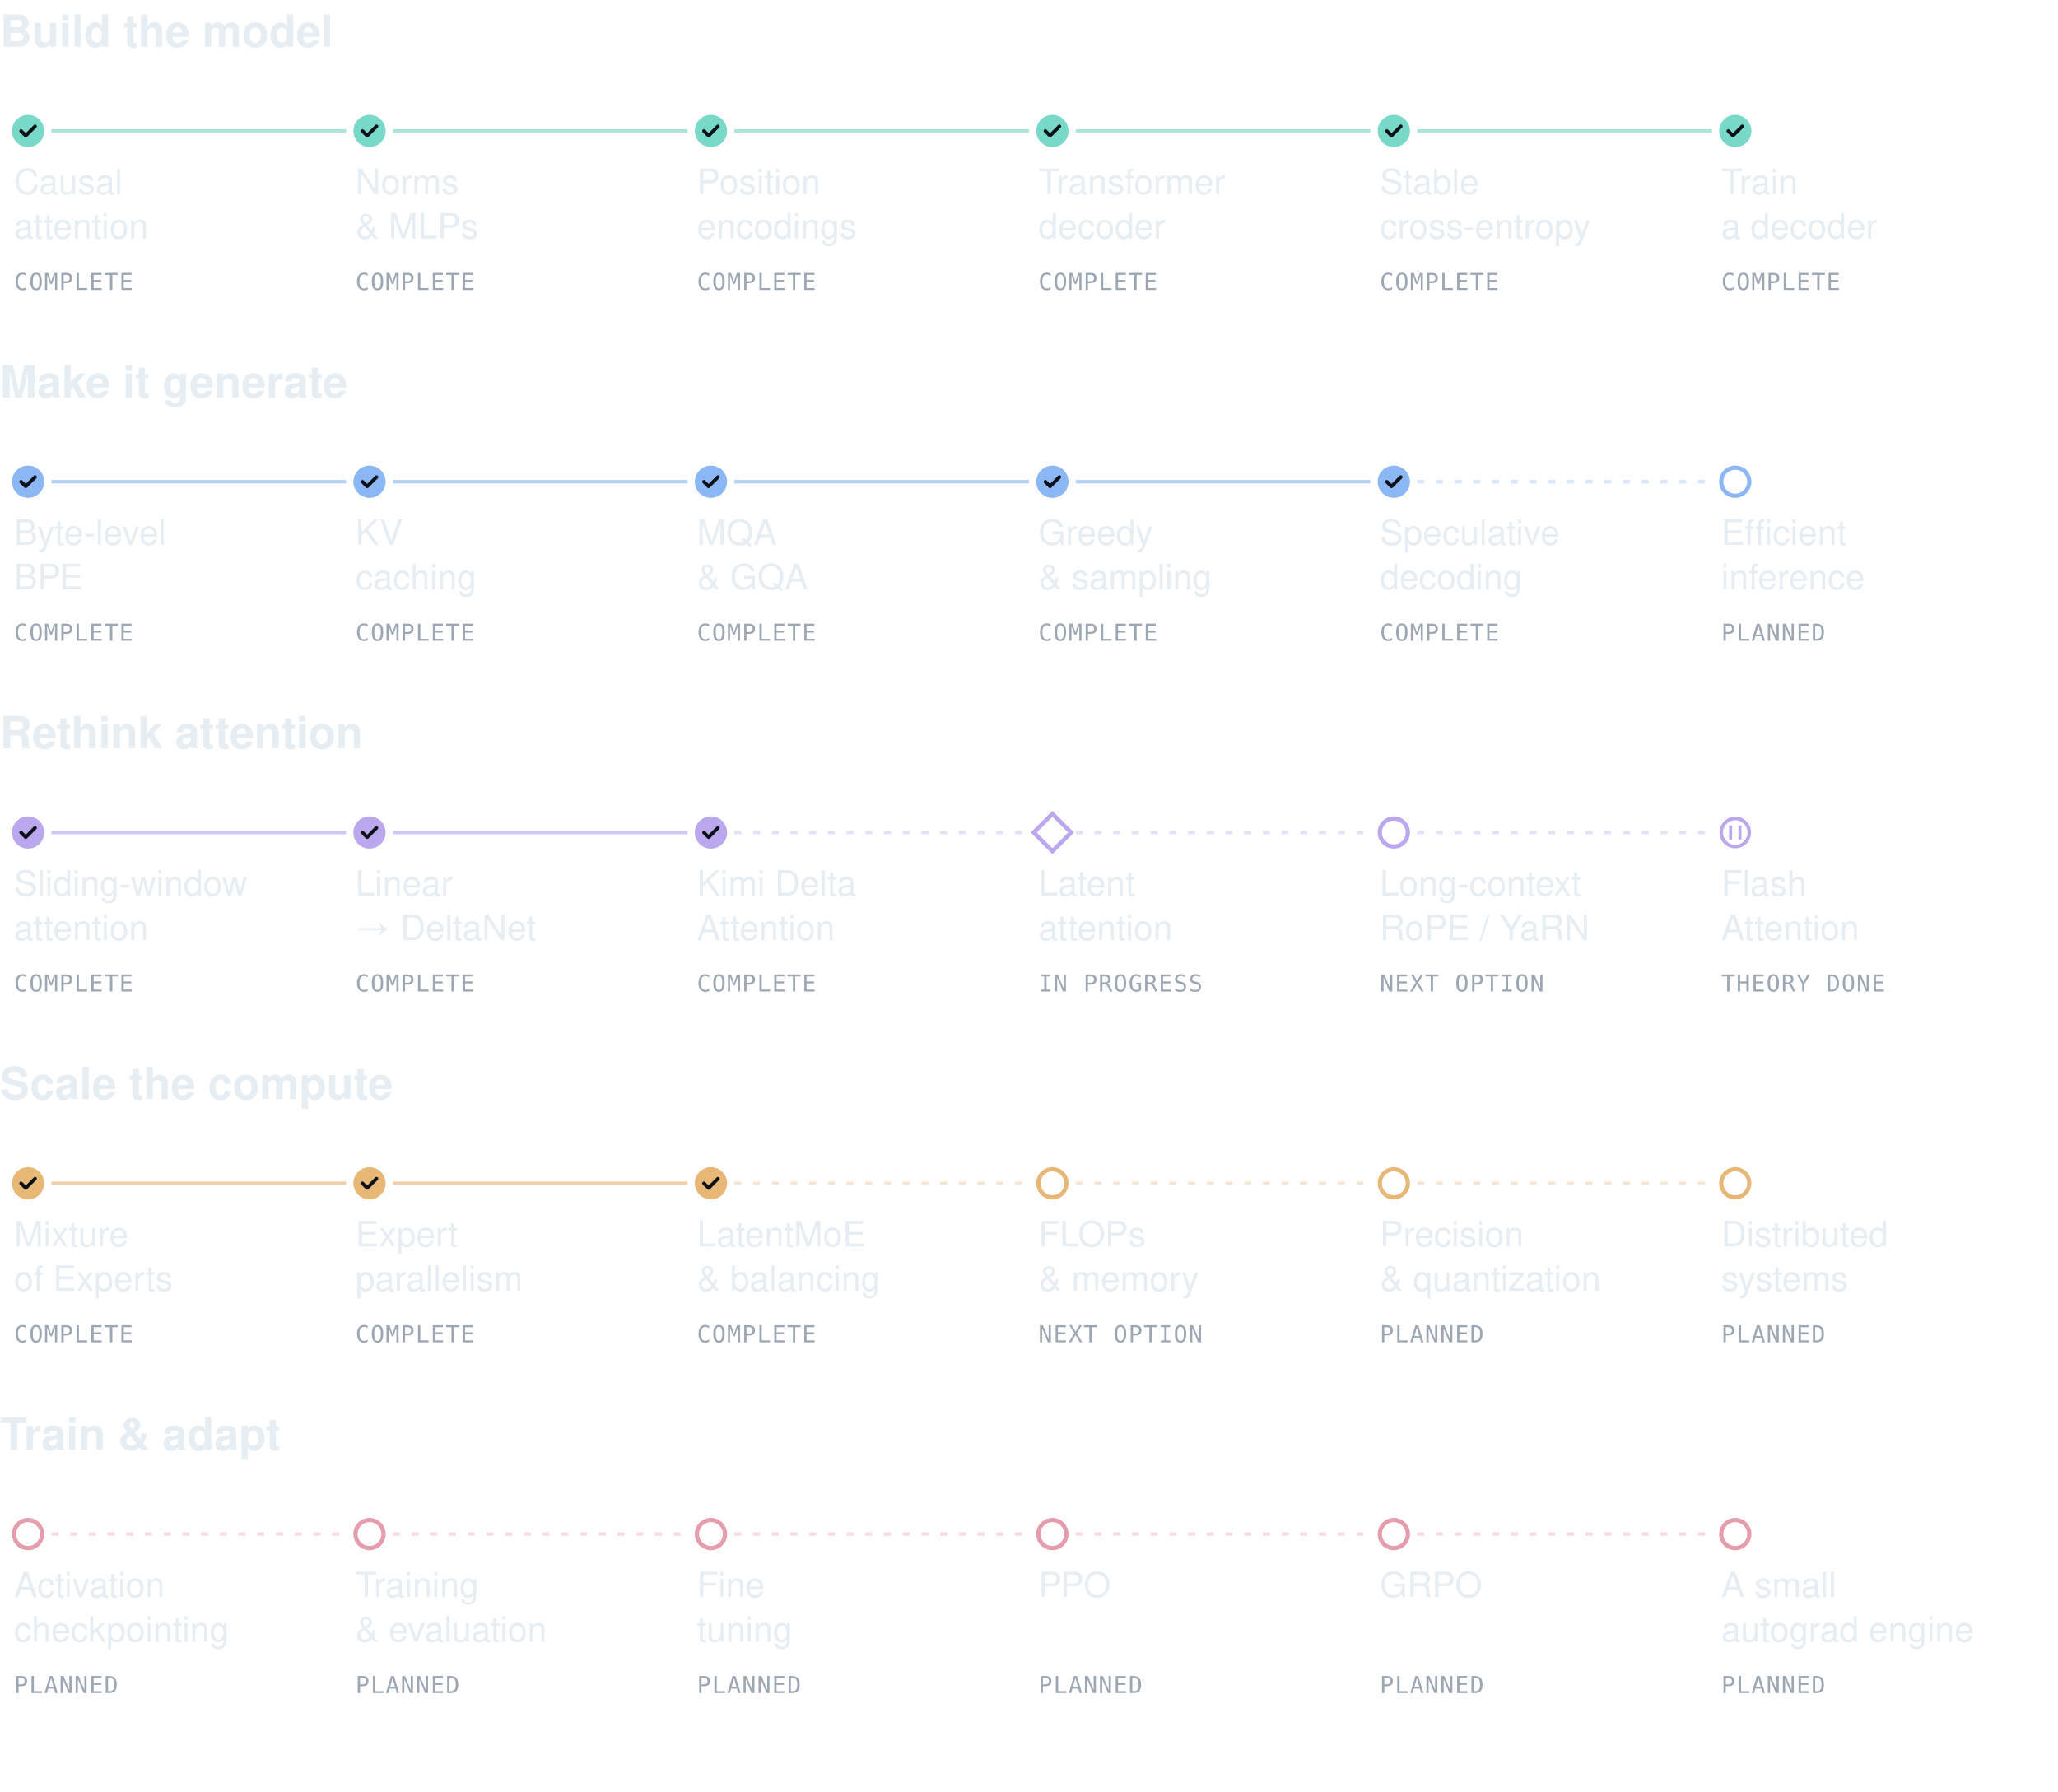
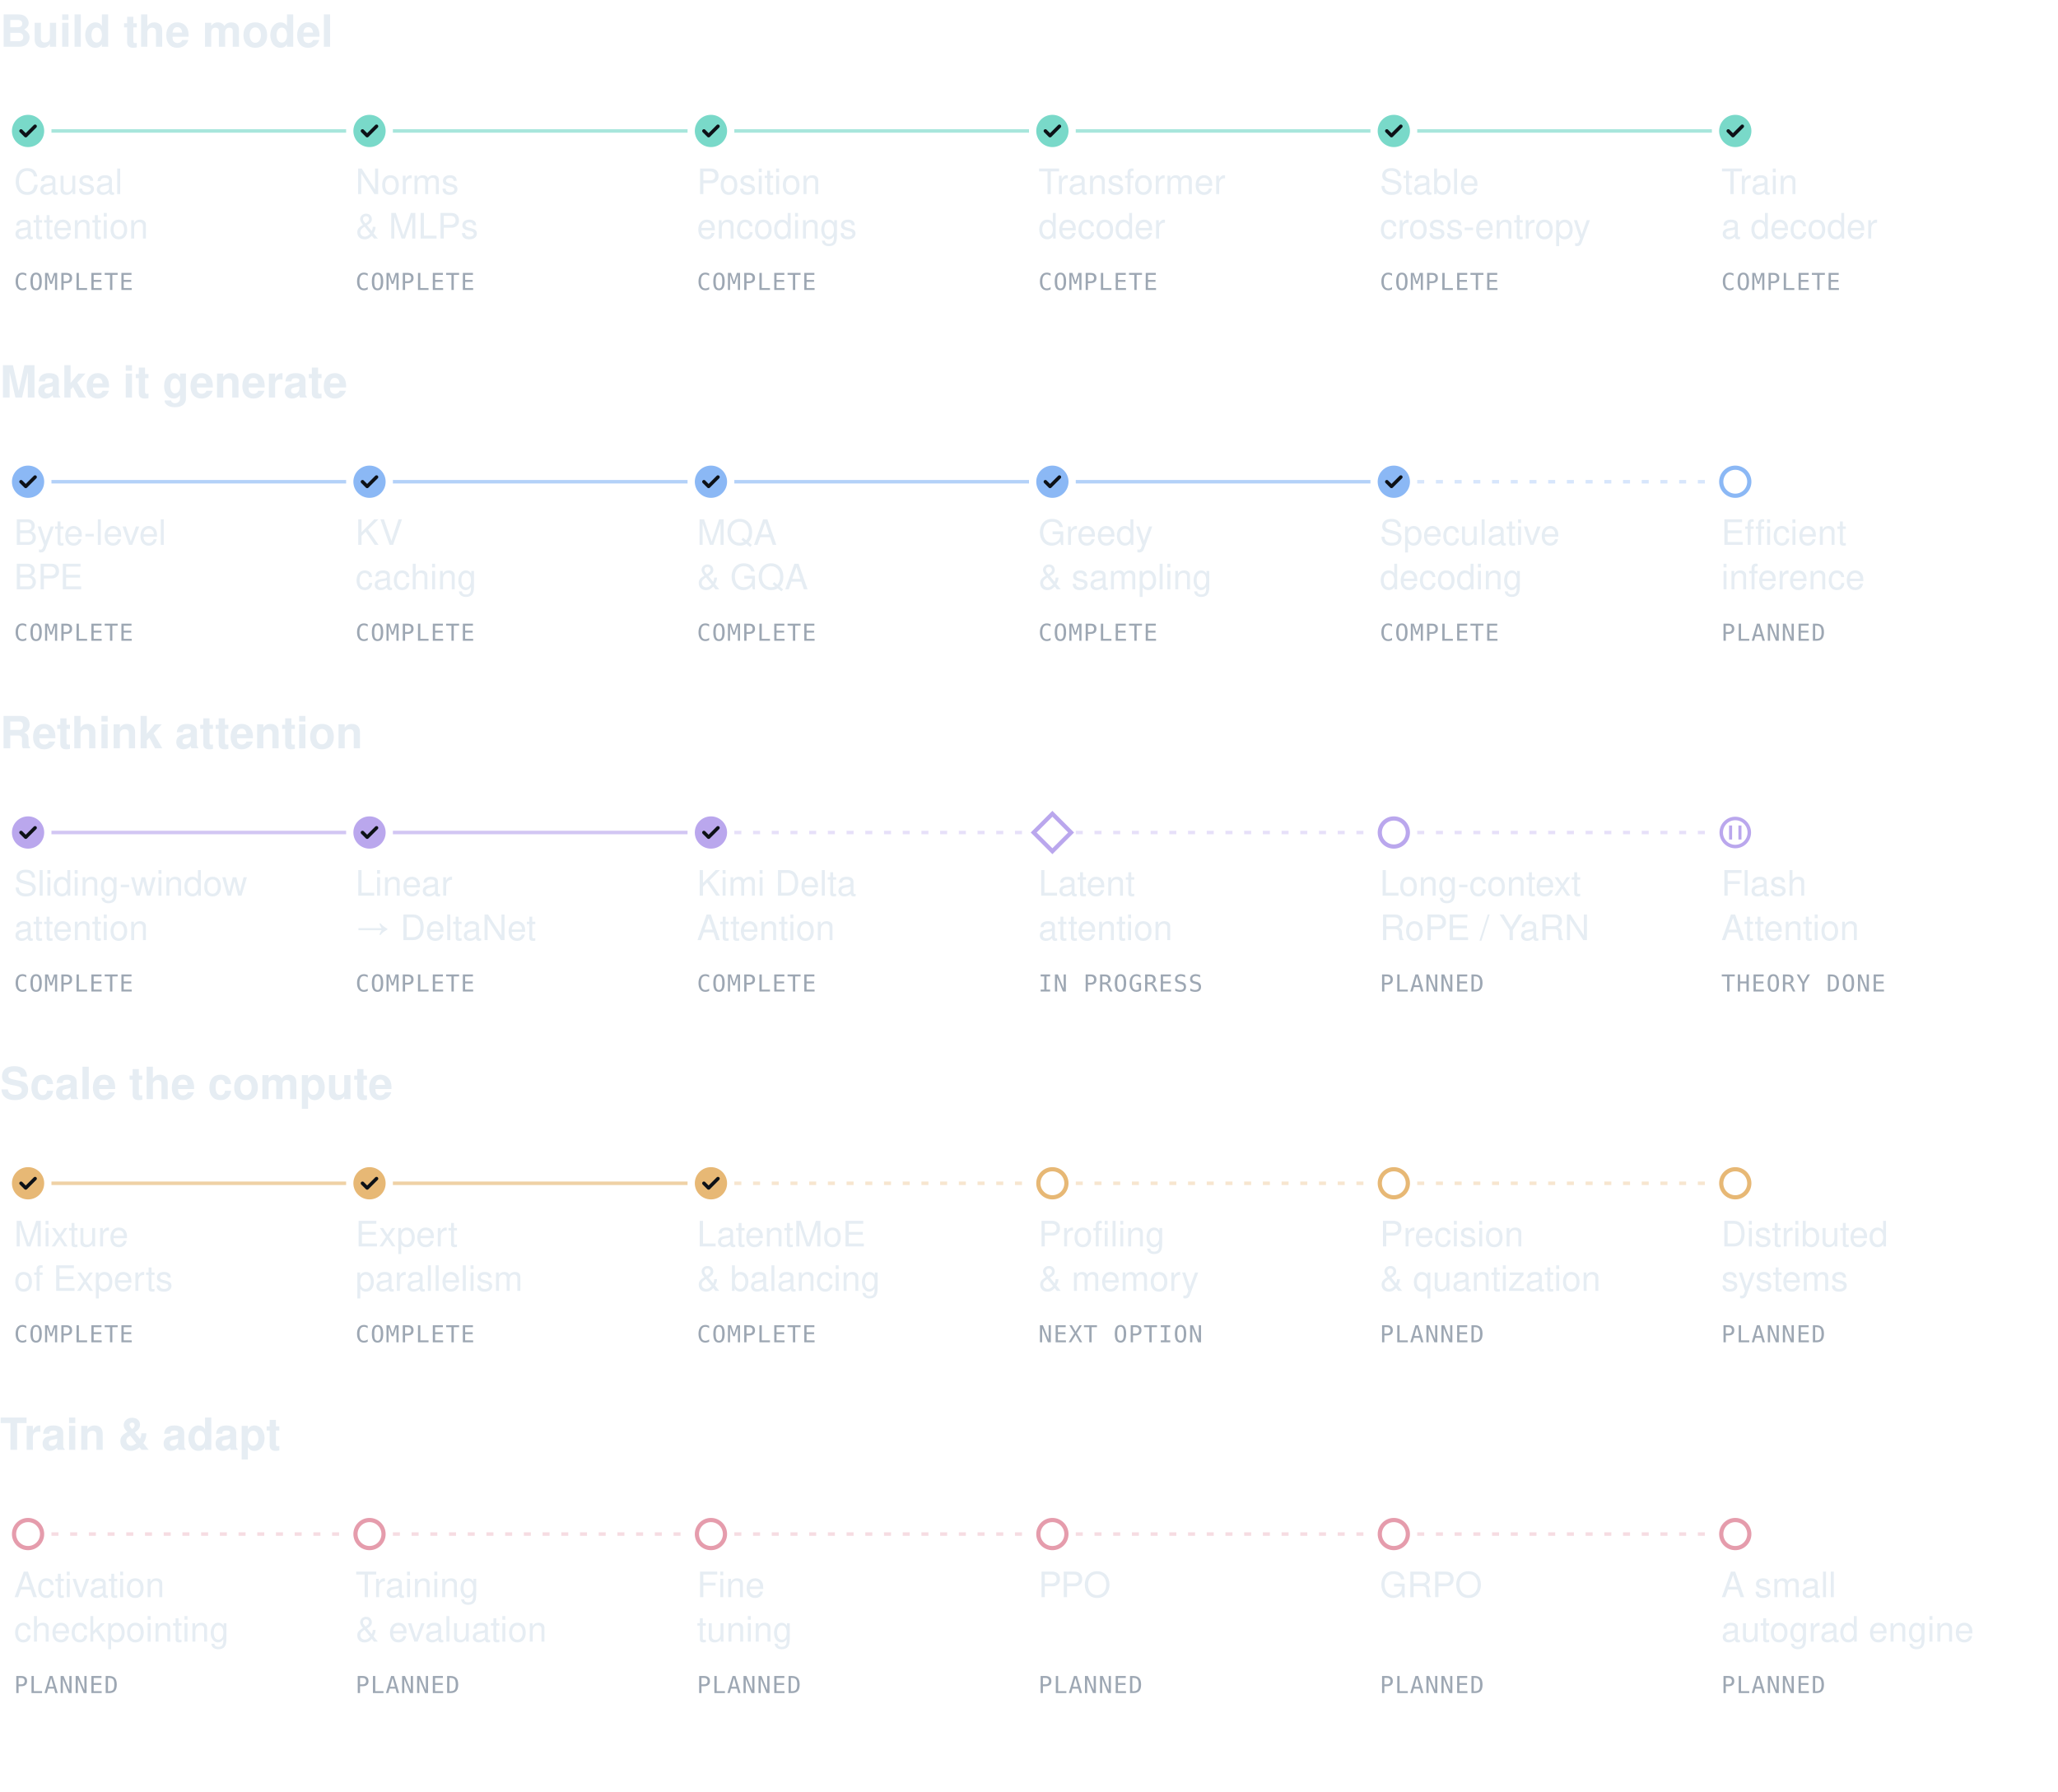
<svg xmlns="http://www.w3.org/2000/svg" width="880" height="766" viewBox="0 0 880 766" role="img" aria-labelledby="map-title map-desc">
  <style>text{font-family:-apple-system,BlinkMacSystemFont,"Segoe UI",Helvetica,Arial,sans-serif;fill:#e6edf3}.lane{font-size:19px;font-weight:600}.topic{font-size:15px;font-weight:500}.status{font-family:ui-monospace,SFMono-Regular,Consolas,monospace;font-size:10px;letter-spacing:.4px;fill:#9da7b3}</style>
  <text x="0" y="20" class="lane">Build the model</text>
  <path d="M22 56 H148" fill="none" stroke="#79d9c9" stroke-width="1.5" opacity=".65" />
  <g data-topic="attention">
    <circle cx="12" cy="56" r="6" fill="#79d9c9" stroke="#79d9c9" stroke-width="1.8" />
    <path d="M9 56 l2 2 l4 -4" fill="none" stroke="#0d1117" stroke-width="1.5" stroke-linecap="round" stroke-linejoin="round" />
    <text x="6" y="83" class="topic">Causal</text>
    <text x="6" y="102" class="topic">attention</text>
    <text x="6" y="124" class="status">COMPLETE</text>
  </g>
  <path d="M168 56 H294" fill="none" stroke="#79d9c9" stroke-width="1.5" opacity=".65" />
  <g data-topic="norms-mlps">
    <circle cx="158" cy="56" r="6" fill="#79d9c9" stroke="#79d9c9" stroke-width="1.8" />
    <path d="M155 56 l2 2 l4 -4" fill="none" stroke="#0d1117" stroke-width="1.5" stroke-linecap="round" stroke-linejoin="round" />
    <text x="152" y="83" class="topic">Norms</text>
    <text x="152" y="102" class="topic">&amp; MLPs</text>
    <text x="152" y="124" class="status">COMPLETE</text>
  </g>
  <path d="M314 56 H440" fill="none" stroke="#79d9c9" stroke-width="1.5" opacity=".65" />
  <g data-topic="positions">
    <circle cx="304" cy="56" r="6" fill="#79d9c9" stroke="#79d9c9" stroke-width="1.8" />
    <path d="M301 56 l2 2 l4 -4" fill="none" stroke="#0d1117" stroke-width="1.5" stroke-linecap="round" stroke-linejoin="round" />
    <text x="298" y="83" class="topic">Position</text>
    <text x="298" y="102" class="topic">encodings</text>
    <text x="298" y="124" class="status">COMPLETE</text>
  </g>
  <path d="M460 56 H586" fill="none" stroke="#79d9c9" stroke-width="1.5" opacity=".65" />
  <g data-topic="decoder">
    <circle cx="450" cy="56" r="6" fill="#79d9c9" stroke="#79d9c9" stroke-width="1.8" />
    <path d="M447 56 l2 2 l4 -4" fill="none" stroke="#0d1117" stroke-width="1.5" stroke-linecap="round" stroke-linejoin="round" />
    <text x="444" y="83" class="topic">Transformer</text>
    <text x="444" y="102" class="topic">decoder</text>
    <text x="444" y="124" class="status">COMPLETE</text>
  </g>
  <path d="M606 56 H732" fill="none" stroke="#79d9c9" stroke-width="1.5" opacity=".65" />
  <g data-topic="cross-entropy">
    <circle cx="596" cy="56" r="6" fill="#79d9c9" stroke="#79d9c9" stroke-width="1.8" />
    <path d="M593 56 l2 2 l4 -4" fill="none" stroke="#0d1117" stroke-width="1.5" stroke-linecap="round" stroke-linejoin="round" />
    <text x="590" y="83" class="topic">Stable</text>
    <text x="590" y="102" class="topic">cross-entropy</text>
    <text x="590" y="124" class="status">COMPLETE</text>
  </g>
  <g data-topic="training">
    <circle cx="742" cy="56" r="6" fill="#79d9c9" stroke="#79d9c9" stroke-width="1.8" />
    <path d="M739 56 l2 2 l4 -4" fill="none" stroke="#0d1117" stroke-width="1.5" stroke-linecap="round" stroke-linejoin="round" />
    <text x="736" y="83" class="topic">Train</text>
    <text x="736" y="102" class="topic">a decoder</text>
    <text x="736" y="124" class="status">COMPLETE</text>
  </g>
  <text x="0" y="170" class="lane">Make it generate</text>
  <path d="M22 206 H148" fill="none" stroke="#8bb8f5" stroke-width="1.5" opacity=".65" />
  <g data-topic="bpe">
    <circle cx="12" cy="206" r="6" fill="#8bb8f5" stroke="#8bb8f5" stroke-width="1.8" />
    <path d="M9 206 l2 2 l4 -4" fill="none" stroke="#0d1117" stroke-width="1.5" stroke-linecap="round" stroke-linejoin="round" />
    <text x="6" y="233" class="topic">Byte-level</text>
    <text x="6" y="252" class="topic">BPE</text>
    <text x="6" y="274" class="status">COMPLETE</text>
  </g>
  <path d="M168 206 H294" fill="none" stroke="#8bb8f5" stroke-width="1.5" opacity=".65" />
  <g data-topic="kv-cache">
    <circle cx="158" cy="206" r="6" fill="#8bb8f5" stroke="#8bb8f5" stroke-width="1.8" />
    <path d="M155 206 l2 2 l4 -4" fill="none" stroke="#0d1117" stroke-width="1.5" stroke-linecap="round" stroke-linejoin="round" />
    <text x="152" y="233" class="topic">KV</text>
    <text x="152" y="252" class="topic">caching</text>
    <text x="152" y="274" class="status">COMPLETE</text>
  </g>
  <path d="M314 206 H440" fill="none" stroke="#8bb8f5" stroke-width="1.5" opacity=".65" />
  <g data-topic="gqa">
    <circle cx="304" cy="206" r="6" fill="#8bb8f5" stroke="#8bb8f5" stroke-width="1.8" />
    <path d="M301 206 l2 2 l4 -4" fill="none" stroke="#0d1117" stroke-width="1.5" stroke-linecap="round" stroke-linejoin="round" />
    <text x="298" y="233" class="topic">MQA</text>
    <text x="298" y="252" class="topic">&amp; GQA</text>
    <text x="298" y="274" class="status">COMPLETE</text>
  </g>
  <path d="M460 206 H586" fill="none" stroke="#8bb8f5" stroke-width="1.5" opacity=".65" />
  <g data-topic="sampling">
    <circle cx="450" cy="206" r="6" fill="#8bb8f5" stroke="#8bb8f5" stroke-width="1.8" />
    <path d="M447 206 l2 2 l4 -4" fill="none" stroke="#0d1117" stroke-width="1.5" stroke-linecap="round" stroke-linejoin="round" />
    <text x="444" y="233" class="topic">Greedy</text>
    <text x="444" y="252" class="topic">&amp; sampling</text>
    <text x="444" y="274" class="status">COMPLETE</text>
  </g>
  <path d="M606 206 H732" fill="none" stroke="#8bb8f5" stroke-width="1.5" opacity=".35" stroke-dasharray="3 5" />
  <g data-topic="speculative">
    <circle cx="596" cy="206" r="6" fill="#8bb8f5" stroke="#8bb8f5" stroke-width="1.8" />
    <path d="M593 206 l2 2 l4 -4" fill="none" stroke="#0d1117" stroke-width="1.5" stroke-linecap="round" stroke-linejoin="round" />
    <text x="590" y="233" class="topic">Speculative</text>
    <text x="590" y="252" class="topic">decoding</text>
    <text x="590" y="274" class="status">COMPLETE</text>
  </g>
  <g data-topic="serving">
    <circle cx="742" cy="206" r="6" fill="none" stroke="#8bb8f5" stroke-width="1.8" />
    <text x="736" y="233" class="topic">Efficient</text>
    <text x="736" y="252" class="topic">inference</text>
    <text x="736" y="274" class="status">PLANNED</text>
  </g>
  <text x="0" y="320" class="lane">Rethink attention</text>
  <path d="M22 356 H148" fill="none" stroke="#baa7ed" stroke-width="1.5" opacity=".65" />
  <g data-topic="local">
    <circle cx="12" cy="356" r="6" fill="#baa7ed" stroke="#baa7ed" stroke-width="1.8" />
    <path d="M9 356 l2 2 l4 -4" fill="none" stroke="#0d1117" stroke-width="1.5" stroke-linecap="round" stroke-linejoin="round" />
    <text x="6" y="383" class="topic">Sliding-window</text>
    <text x="6" y="402" class="topic">attention</text>
    <text x="6" y="424" class="status">COMPLETE</text>
  </g>
  <path d="M168 356 H294" fill="none" stroke="#baa7ed" stroke-width="1.5" opacity=".65" />
  <g data-topic="delta">
    <circle cx="158" cy="356" r="6" fill="#baa7ed" stroke="#baa7ed" stroke-width="1.8" />
    <path d="M155 356 l2 2 l4 -4" fill="none" stroke="#0d1117" stroke-width="1.5" stroke-linecap="round" stroke-linejoin="round" />
    <text x="152" y="383" class="topic">Linear</text>
    <text x="152" y="402" class="topic">→ DeltaNet</text>
    <text x="152" y="424" class="status">COMPLETE</text>
  </g>
  <path d="M314 356 H440" fill="none" stroke="#baa7ed" stroke-width="1.5" opacity=".35" stroke-dasharray="3 5" />
  <g data-topic="kda">
    <circle cx="304" cy="356" r="6" fill="#baa7ed" stroke="#baa7ed" stroke-width="1.8" />
    <path d="M301 356 l2 2 l4 -4" fill="none" stroke="#0d1117" stroke-width="1.5" stroke-linecap="round" stroke-linejoin="round" />
    <text x="298" y="383" class="topic">Kimi Delta</text>
    <text x="298" y="402" class="topic">Attention</text>
    <text x="298" y="424" class="status">COMPLETE</text>
  </g>
  <path d="M460 356 H586" fill="none" stroke="#baa7ed" stroke-width="1.5" opacity=".35" stroke-dasharray="3 5" />
  <g data-topic="mla">
    <path d="M450 348 l8 8 l-8 8 l-8 -8 Z" fill="none" stroke="#baa7ed" stroke-width="1.8" />
    <text x="444" y="383" class="topic">Latent</text>
    <text x="444" y="402" class="topic">attention</text>
    <text x="444" y="424" class="status">IN PROGRESS</text>
  </g>
  <path d="M606 356 H732" fill="none" stroke="#baa7ed" stroke-width="1.5" opacity=".35" stroke-dasharray="3 5" />
  <g data-topic="yarn">
    <circle cx="596" cy="356" r="6" fill="none" stroke="#baa7ed" stroke-width="1.8" />
    <text x="590" y="383" class="topic">Long-context</text>
    <text x="590" y="402" class="topic">RoPE / YaRN</text>
-     <text x="590" y="424" class="status">NEXT OPTION</text>
+     <text x="590" y="424" class="status">PLANNED</text>
  </g>
  <g data-topic="flash">
    <circle cx="742" cy="356" r="6" fill="none" stroke="#baa7ed" stroke-width="1.5" />
    <path d="M740 353 v6 M744 353 v6" stroke="#baa7ed" stroke-width="1.3" />
    <text x="736" y="383" class="topic">Flash</text>
    <text x="736" y="402" class="topic">Attention</text>
    <text x="736" y="424" class="status">THEORY DONE</text>
  </g>
  <text x="0" y="470" class="lane">Scale the compute</text>
  <path d="M22 506 H148" fill="none" stroke="#e7b875" stroke-width="1.5" opacity=".65" />
  <g data-topic="moe">
    <circle cx="12" cy="506" r="6" fill="#e7b875" stroke="#e7b875" stroke-width="1.8" />
    <path d="M9 506 l2 2 l4 -4" fill="none" stroke="#0d1117" stroke-width="1.5" stroke-linecap="round" stroke-linejoin="round" />
    <text x="6" y="533" class="topic">Mixture</text>
    <text x="6" y="552" class="topic">of Experts</text>
    <text x="6" y="574" class="status">COMPLETE</text>
  </g>
  <path d="M168 506 H294" fill="none" stroke="#e7b875" stroke-width="1.5" opacity=".65" />
  <g data-topic="ep">
    <circle cx="158" cy="506" r="6" fill="#e7b875" stroke="#e7b875" stroke-width="1.8" />
    <path d="M155 506 l2 2 l4 -4" fill="none" stroke="#0d1117" stroke-width="1.5" stroke-linecap="round" stroke-linejoin="round" />
    <text x="152" y="533" class="topic">Expert</text>
    <text x="152" y="552" class="topic">parallelism</text>
    <text x="152" y="574" class="status">COMPLETE</text>
  </g>
  <path d="M314 506 H440" fill="none" stroke="#e7b875" stroke-width="1.5" opacity=".35" stroke-dasharray="3 5" />
  <g data-topic="latent-moe">
    <circle cx="304" cy="506" r="6" fill="#e7b875" stroke="#e7b875" stroke-width="1.8" />
    <path d="M301 506 l2 2 l4 -4" fill="none" stroke="#0d1117" stroke-width="1.5" stroke-linecap="round" stroke-linejoin="round" />
    <text x="298" y="533" class="topic">LatentMoE</text>
    <text x="298" y="552" class="topic">&amp; balancing</text>
    <text x="298" y="574" class="status">COMPLETE</text>
  </g>
  <path d="M460 506 H586" fill="none" stroke="#e7b875" stroke-width="1.5" opacity=".35" stroke-dasharray="3 5" />
  <g data-topic="accounting">
    <circle cx="450" cy="506" r="6" fill="none" stroke="#e7b875" stroke-width="1.8" />
-     <text x="444" y="533" class="topic">FLOPs</text>
+     <text x="444" y="533" class="topic">Profiling</text>
    <text x="444" y="552" class="topic">&amp; memory</text>
    <text x="444" y="574" class="status">NEXT OPTION</text>
  </g>
  <path d="M606 506 H732" fill="none" stroke="#e7b875" stroke-width="1.5" opacity=".35" stroke-dasharray="3 5" />
  <g data-topic="precision">
    <circle cx="596" cy="506" r="6" fill="none" stroke="#e7b875" stroke-width="1.8" />
    <text x="590" y="533" class="topic">Precision</text>
    <text x="590" y="552" class="topic">&amp; quantization</text>
    <text x="590" y="574" class="status">PLANNED</text>
  </g>
  <g data-topic="distributed">
    <circle cx="742" cy="506" r="6" fill="none" stroke="#e7b875" stroke-width="1.8" />
    <text x="736" y="533" class="topic">Distributed</text>
    <text x="736" y="552" class="topic">systems</text>
    <text x="736" y="574" class="status">PLANNED</text>
  </g>
  <text x="0" y="620" class="lane">Train &amp; adapt</text>
  <path d="M22 656 H148" fill="none" stroke="#e59cac" stroke-width="1.5" opacity=".35" stroke-dasharray="3 5" />
  <g data-topic="activation-checkpointing">
    <circle cx="12" cy="656" r="6" fill="none" stroke="#e59cac" stroke-width="1.8" />
    <text x="6" y="683" class="topic">Activation</text>
    <text x="6" y="702" class="topic">checkpointing</text>
    <text x="6" y="724" class="status">PLANNED</text>
  </g>
  <path d="M168 656 H294" fill="none" stroke="#e59cac" stroke-width="1.5" opacity=".35" stroke-dasharray="3 5" />
  <g data-topic="evaluation">
    <circle cx="158" cy="656" r="6" fill="none" stroke="#e59cac" stroke-width="1.8" />
    <text x="152" y="683" class="topic">Training</text>
    <text x="152" y="702" class="topic">&amp; evaluation</text>
    <text x="152" y="724" class="status">PLANNED</text>
  </g>
  <path d="M314 656 H440" fill="none" stroke="#e59cac" stroke-width="1.5" opacity=".35" stroke-dasharray="3 5" />
  <g data-topic="finetuning">
    <circle cx="304" cy="656" r="6" fill="none" stroke="#e59cac" stroke-width="1.8" />
    <text x="298" y="683" class="topic">Fine</text>
    <text x="298" y="702" class="topic">tuning</text>
    <text x="298" y="724" class="status">PLANNED</text>
  </g>
  <path d="M460 656 H586" fill="none" stroke="#e59cac" stroke-width="1.5" opacity=".35" stroke-dasharray="3 5" />
  <g data-topic="ppo">
    <circle cx="450" cy="656" r="6" fill="none" stroke="#e59cac" stroke-width="1.8" />
    <text x="444" y="683" class="topic">PPO</text>
    <text x="444" y="724" class="status">PLANNED</text>
  </g>
  <path d="M606 656 H732" fill="none" stroke="#e59cac" stroke-width="1.5" opacity=".35" stroke-dasharray="3 5" />
  <g data-topic="grpo">
    <circle cx="596" cy="656" r="6" fill="none" stroke="#e59cac" stroke-width="1.8" />
    <text x="590" y="683" class="topic">GRPO</text>
    <text x="590" y="724" class="status">PLANNED</text>
  </g>
  <g data-topic="autograd">
    <circle cx="742" cy="656" r="6" fill="none" stroke="#e59cac" stroke-width="1.8" />
    <text x="736" y="683" class="topic">A small</text>
    <text x="736" y="702" class="topic">autograd engine</text>
    <text x="736" y="724" class="status">PLANNED</text>
  </g>
</svg>
